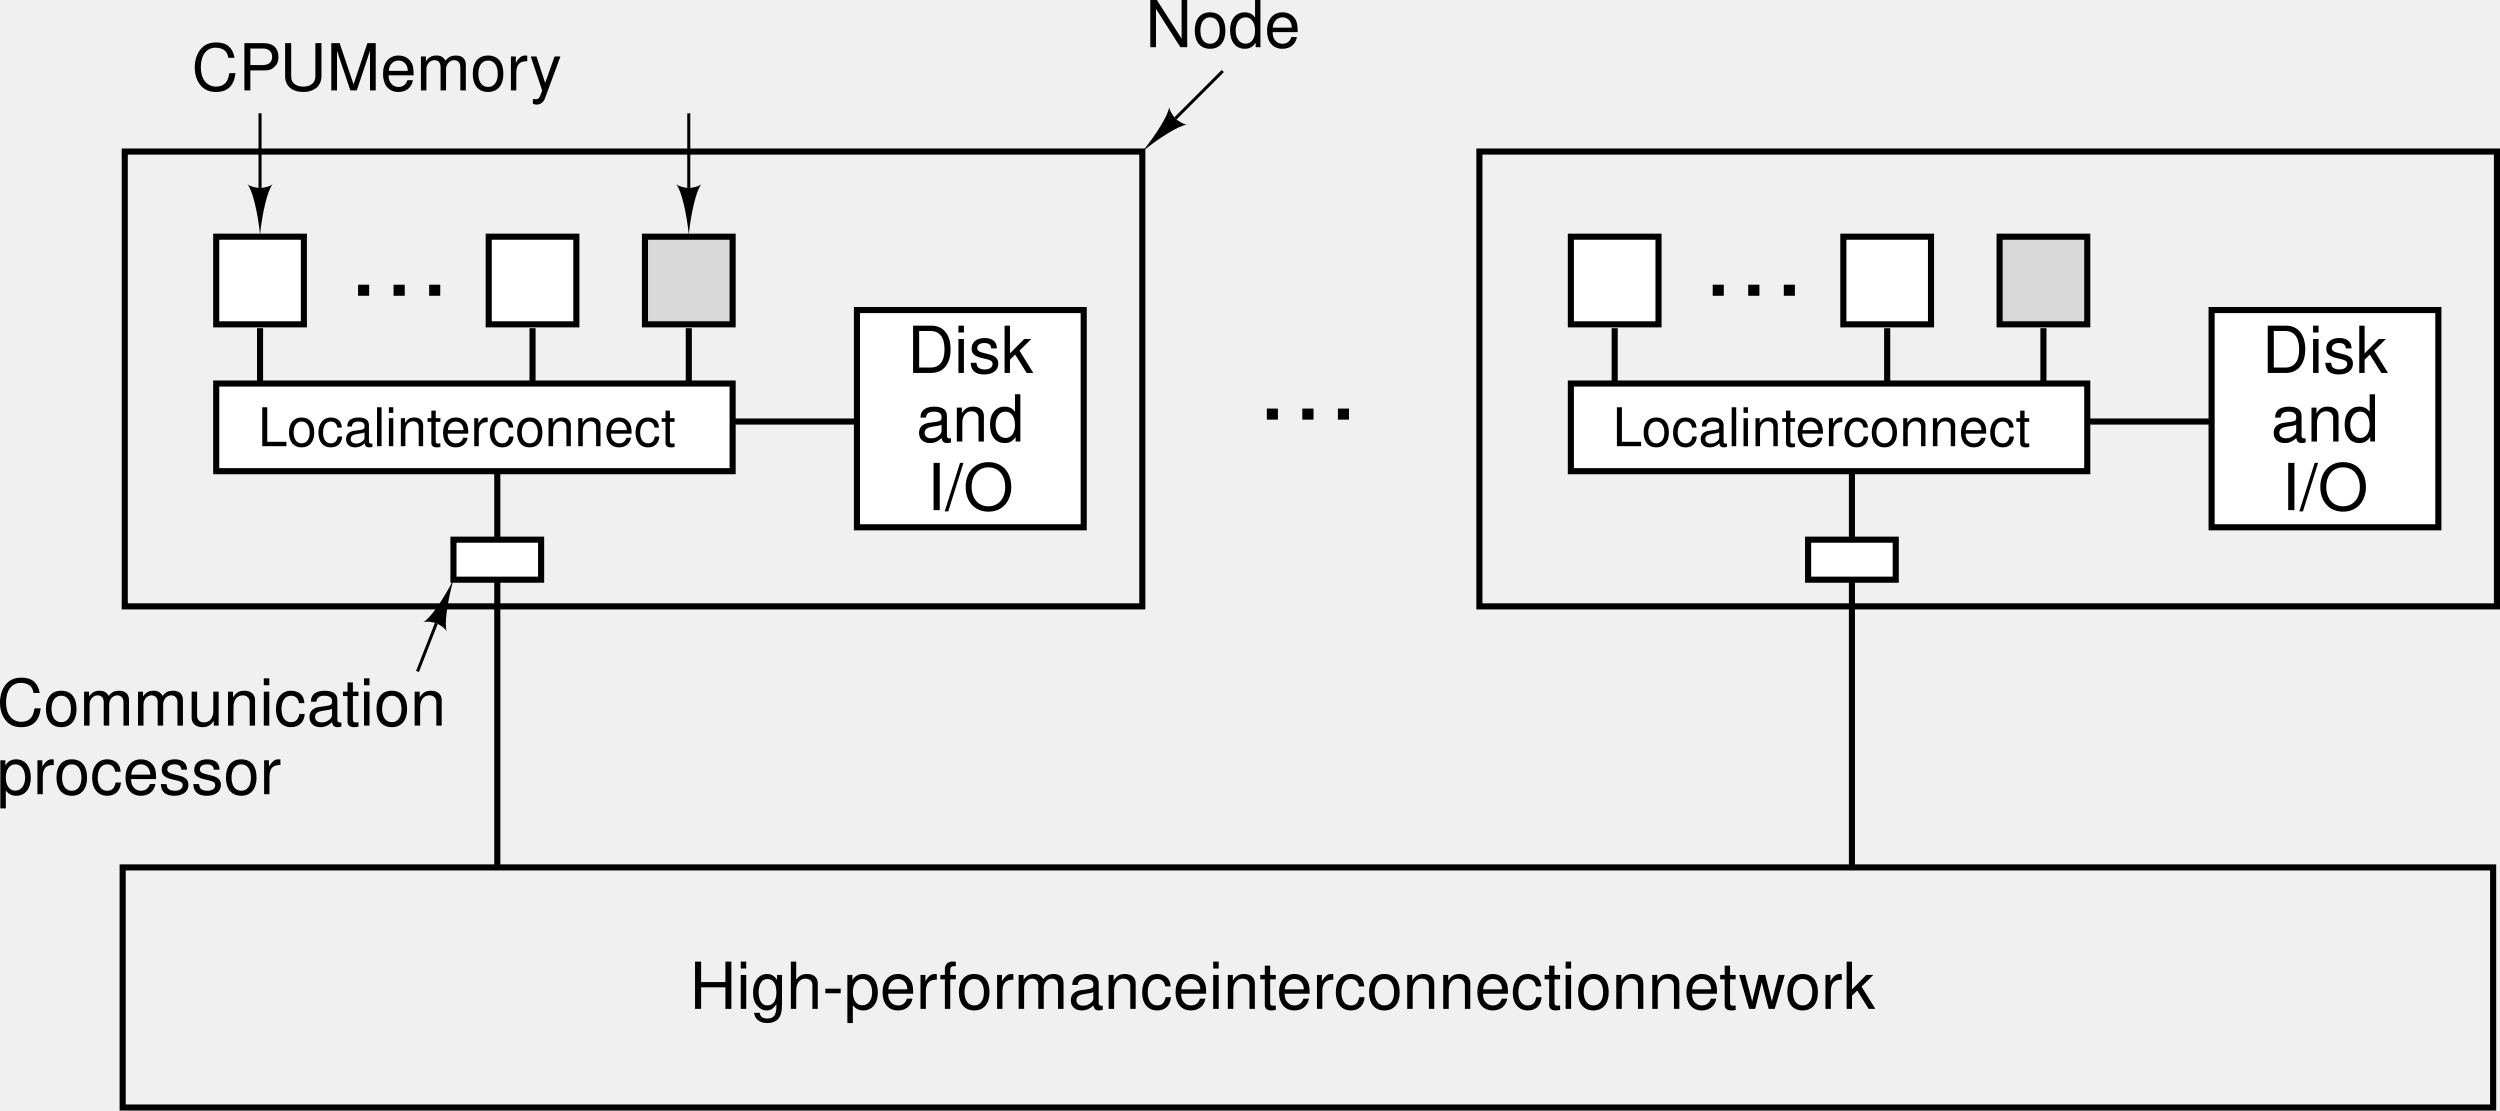
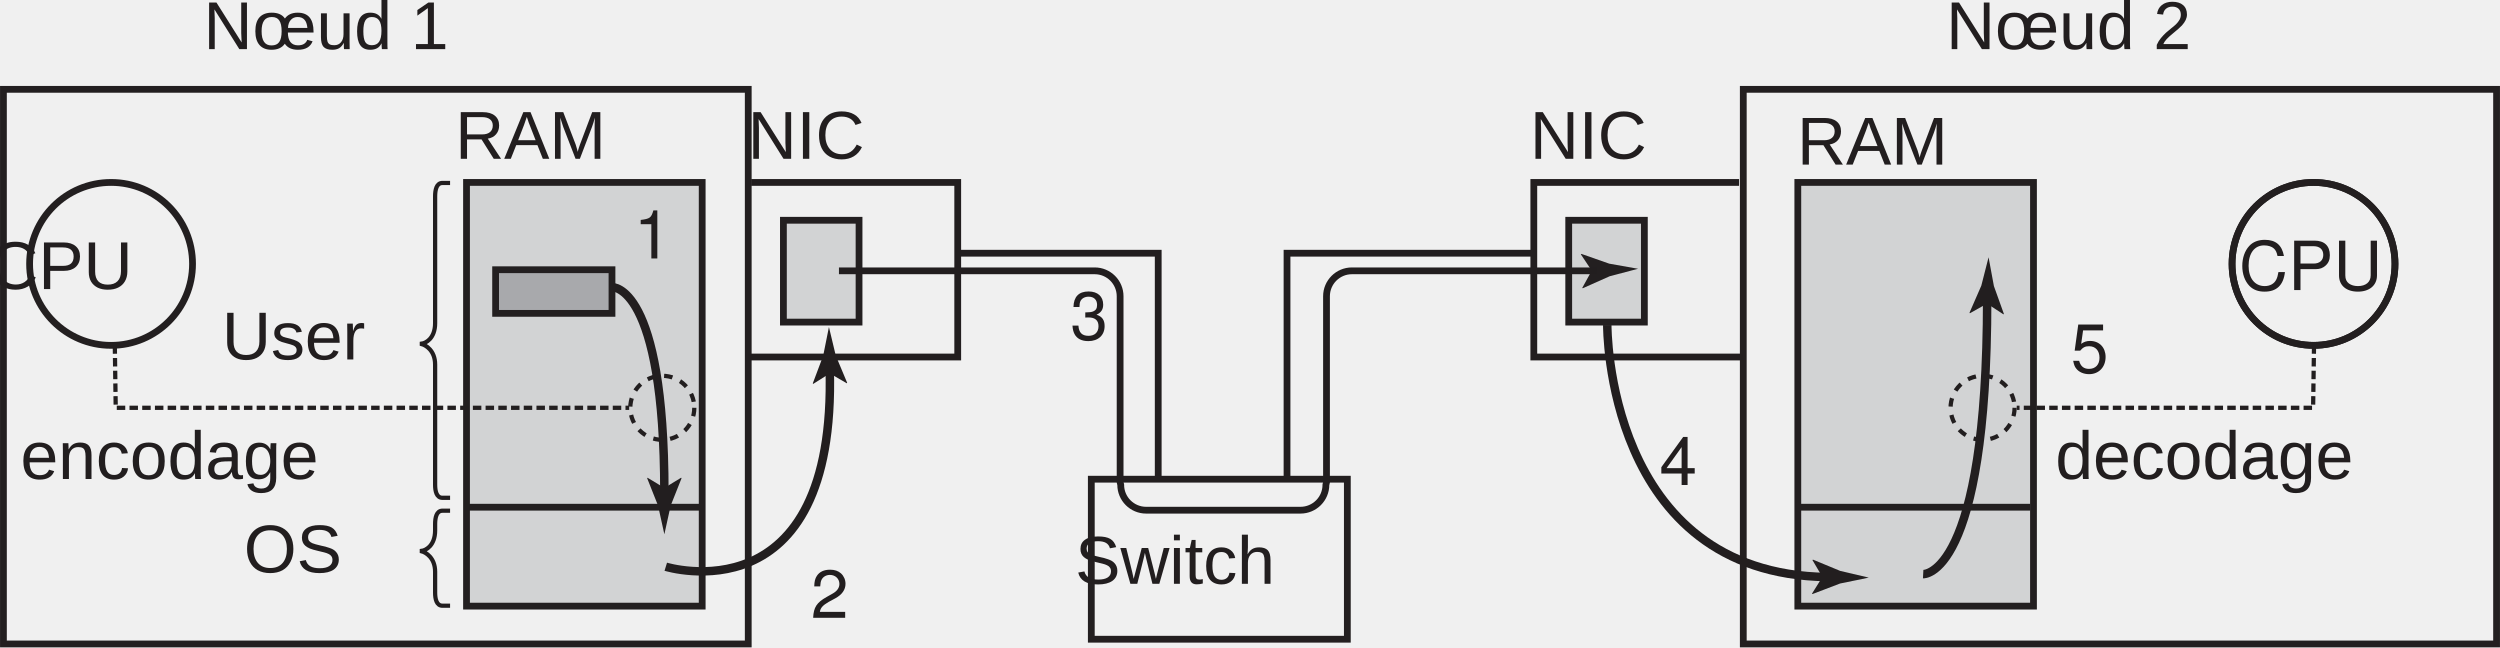
- <svg xmlns="http://www.w3.org/2000/svg" width="115.709mm" height="51.401mm" viewBox="0 0 409.991 182.129" id="svg4535" version="1.1">
-   <defs id="defs4537" />
-   <g id="layer1" transform="translate(-209.2903,-578.4406)">
-     <g transform="matrix(1.25,0,0,-1.25,49.28115,1170.995)" id="g4476">
-       <path d="m 185.255,392.26 c 0.645,-0.253 1.22,-0.766 1.37,-1.044 -0.359,0.882 0.099,4.038 0.875,6.774 -1.29,-2.534 -3.098,-5.162 -3.96,-5.566 0.299,0.103 1.07,0.089 1.715,-0.164" style="fill:#000000;fill-opacity:1;fill-rule:nonzero;stroke:none" id="path94" />
-       <path d="m 185.253,392.261 -2.474,-6.317" style="fill:none;stroke:#000000;stroke-width:0.4;stroke-linecap:butt;stroke-linejoin:miter;stroke-miterlimit:4;stroke-dasharray:none;stroke-opacity:1" id="path96" />
-       <text y="-418.99" x="292.6" transform="scale(1,-1)" style="font-variant:normal;font-weight:normal;font-size:14px;font-family:Helvetica;-inkscape-font-specification:Helvetica;writing-mode:lr-tb;fill:#000000;fill-opacity:1;fill-rule:nonzero;stroke:none" id="text98">
-         <tspan x="292.6" y="-418.99" id="tspan100">…</tspan>
-         <tspan x="173.375" y="-435.24" id="tspan102">…</tspan>
-       </text>
-       <text y="-462.178" x="153.152" transform="scale(1,-1)" style="font-variant:normal;font-weight:normal;font-size:8.5px;font-family:Helvetica;-inkscape-font-specification:Helvetica;writing-mode:lr-tb;fill:#000000;fill-opacity:1;fill-rule:nonzero;stroke:none" id="text104">
-         <tspan x="153.152 159.289 164.958 202.903 209.984 214.71 221.79 226.516 229.603" y="-462.178" id="tspan106">CPUMemory</tspan>
-         <tspan x="278.28 284.417 289.143 293.869" y="-467.847" id="tspan108">Node</tspan>
-         <tspan x="127.599 133.736 138.462 145.543 152.538 157.264 161.99 163.877 168.127 172.853 175.216 177.103 181.829" y="-378.842" id="tspan110">Communication</tspan>
-         <tspan x="127.599 132.325 135.156 139.882 144.132 148.858 153.108 157.358 162.084" y="-369.842" id="tspan112">processor</tspan>
-       </text>
-       <path d="m 224.125,431.49 -11.5,0 0,11.5 11.5,0 0,-11.5 z" style="fill:#d9d9d9;fill-opacity:1;fill-rule:nonzero;stroke:none" id="path114" />
-       <path d="m 212.625,431.49 11.5,0 0,11.5 -11.5,0 0,-11.5 z m 11.5,0 z m 0,-12.75 16.75,0 m -47.625,-4.75 0,-53.5 m -31.125,70.5 0,-7.5 m 35.75,7.5 0,-7.5 m 20.5,7.5 0,-7.5" style="fill:none;stroke:#000000;stroke-width:0.8;stroke-linecap:butt;stroke-linejoin:miter;stroke-miterlimit:4;stroke-dasharray:none;stroke-opacity:1" id="path116" />
-       <path d="m 167.875,431.49 -11.5,0 0,11.5 11.5,0 0,-11.5 z" style="fill:#ffffff;fill-opacity:1;fill-rule:nonzero;stroke:none" id="path118" />
-       <path d="m 156.375,431.49 11.5,0 0,11.5 -11.5,0 0,-11.5 z m 11.5,0 z" style="fill:none;stroke:#000000;stroke-width:0.8;stroke-linecap:butt;stroke-linejoin:miter;stroke-miterlimit:4;stroke-dasharray:none;stroke-opacity:1" id="path120" />
-       <path d="m 199,397.99 -11.5,0 0,5.25 11.5,0 0,-5.25 z" style="fill:#ffffff;fill-opacity:1;fill-rule:nonzero;stroke:none" id="path122" />
-       <path d="m 187.5,397.99 11.5,0 0,5.25 -11.5,0 0,-5.25 z m 11.5,0 z" style="fill:none;stroke:#000000;stroke-width:0.8;stroke-linecap:butt;stroke-linejoin:miter;stroke-miterlimit:4;stroke-dasharray:none;stroke-opacity:1" id="path124" />
-       <path d="m 203.625,431.49 -11.5,0 0,11.5 11.5,0 0,-11.5 z" style="fill:#ffffff;fill-opacity:1;fill-rule:nonzero;stroke:none" id="path126" />
-       <path d="m 192.125,431.49 11.5,0 0,11.5 -11.5,0 0,-11.5 z m 11.5,0 z" style="fill:none;stroke:#000000;stroke-width:0.8;stroke-linecap:butt;stroke-linejoin:miter;stroke-miterlimit:4;stroke-dasharray:none;stroke-opacity:1" id="path128" />
-       <path d="m 224.125,412.226 -67.75,0 0,11.5 67.75,0 0,-11.5 z" style="fill:#ffffff;fill-opacity:1;fill-rule:nonzero;stroke:none" id="path130" />
-       <path d="m 156.375,412.226 67.75,0 0,11.5 -67.75,0 0,-11.5 z m 67.75,0 z" style="fill:none;stroke:#000000;stroke-width:0.8;stroke-linecap:butt;stroke-linejoin:miter;stroke-miterlimit:4;stroke-dasharray:none;stroke-opacity:1" id="path132" />
-       <text y="-415.504" x="161.853" transform="scale(1,-1)" style="font-variant:normal;font-weight:normal;font-size:7px;font-family:Helvetica;-inkscape-font-specification:Helvetica;writing-mode:lr-tb;fill:#000000;fill-opacity:1;fill-rule:nonzero;stroke:none" id="text134">
-         <tspan x="161.853 165.745 169.637 173.137 177.029 180.529 182.083 185.975 187.921 191.813 194.144 197.644 201.536 205.428 209.32 213.212 216.712" y="-415.504" id="tspan136">Localinterconnect</tspan>
-       </text>
-       <path d="m 144.375,394.49 133.5,0 0,59.669 -133.5,0 0,-59.669 z m 133.5,0 z" style="fill:none;stroke:#000000;stroke-width:0.8;stroke-linecap:butt;stroke-linejoin:miter;stroke-miterlimit:4;stroke-dasharray:none;stroke-opacity:1" id="path138" />
-       <path d="m 162.123,459.178 0,-9.784" style="fill:none;stroke:#000000;stroke-width:0.4;stroke-linecap:butt;stroke-linejoin:miter;stroke-miterlimit:4;stroke-dasharray:none;stroke-opacity:1" id="path140" />
-       <path d="m 162.125,449.394 c 0.693,0 1.415,0.268 1.656,0.472 -0.655,-0.69 -1.38,-3.796 -1.656,-6.626 -0.276,2.83 -1.001,5.936 -1.657,6.626 0.241,-0.204 0.964,-0.472 1.657,-0.472" style="fill:#000000;fill-opacity:1;fill-rule:nonzero;stroke:none" id="path142" />
-       <path d="m 218.373,459.178 0,-9.784" style="fill:none;stroke:#000000;stroke-width:0.4;stroke-linecap:butt;stroke-linejoin:miter;stroke-miterlimit:4;stroke-dasharray:none;stroke-opacity:1" id="path144" />
-       <path d="m 218.375,449.394 c 0.693,0 1.415,0.268 1.656,0.472 -0.655,-0.69 -1.38,-3.796 -1.656,-6.626 -0.276,2.83 -1.001,5.936 -1.657,6.626 0.241,-0.204 0.964,-0.472 1.657,-0.472" style="fill:#000000;fill-opacity:1;fill-rule:nonzero;stroke:none" id="path146" />
-       <path d="m 288.436,464.723 -6.211,-6.211" style="fill:none;stroke:#000000;stroke-width:0.4;stroke-linecap:butt;stroke-linejoin:miter;stroke-miterlimit:4;stroke-dasharray:none;stroke-opacity:1" id="path148" />
-       <path d="m 282.226,458.51 c 0.49,-0.49 1.191,-0.811 1.506,-0.837 -0.952,-0.024 -3.661,-1.708 -5.857,-3.514 1.806,2.196 3.489,4.905 3.514,5.857 0.026,-0.315 0.347,-1.015 0.837,-1.506" style="fill:#000000;fill-opacity:1;fill-rule:nonzero;stroke:none" id="path150" />
-       <path d="m 270.187,404.865 -29.75,0 0,28.5 29.75,0 0,-28.5 z" style="fill:#ffffff;fill-opacity:1;fill-rule:nonzero;stroke:none" id="path152" />
-       <path d="m 240.437,404.865 29.75,0 0,28.5 -29.75,0 0,-28.5 z m 29.75,0 z" style="fill:none;stroke:#000000;stroke-width:0.8;stroke-linecap:butt;stroke-linejoin:miter;stroke-miterlimit:4;stroke-dasharray:none;stroke-opacity:1" id="path154" />
-       <text y="-425.115" x="247.051" transform="scale(1,-1)" style="font-variant:normal;font-weight:normal;font-size:8.5px;font-family:Helvetica;-inkscape-font-specification:Helvetica;writing-mode:lr-tb;fill:#000000;fill-opacity:1;fill-rule:nonzero;stroke:none" id="text156">
-         <tspan x="247.051 253.188 255.075 259.325" y="-425.115" id="tspan158">Disk</tspan>
-         <tspan x="248.224 252.95 257.676" y="-416.115" id="tspan160">and</tspan>
-         <tspan x="249.645 252.008 254.371" y="-407.115" id="tspan162">I/O</tspan>
-       </text>
-       <text y="-435.24" x="351.1" transform="scale(1,-1)" style="font-variant:normal;font-weight:normal;font-size:14px;font-family:Helvetica;-inkscape-font-specification:Helvetica;writing-mode:lr-tb;fill:#000000;fill-opacity:1;fill-rule:nonzero;stroke:none" id="text164">
-         <tspan x="351.1" y="-435.24" id="tspan166">…</tspan>
-       </text>
-       <path d="m 401.85,431.49 -11.5,0 0,11.5 11.5,0 0,-11.5 z" style="fill:#d9d9d9;fill-opacity:1;fill-rule:nonzero;stroke:none" id="path168" />
-       <path d="m 390.35,431.49 11.5,0 0,11.5 -11.5,0 0,-11.5 z m 11.5,0 z m 0,-12.75 16.75,0 m -47.625,-4.75 0,-53.5 m -31.125,70.5 0,-7.5 m 35.75,7.5 0,-7.5 m 20.5,7.5 0,-7.5" style="fill:none;stroke:#000000;stroke-width:0.8;stroke-linecap:butt;stroke-linejoin:miter;stroke-miterlimit:4;stroke-dasharray:none;stroke-opacity:1" id="path170" />
-       <path d="m 345.6,431.49 -11.5,0 0,11.5 11.5,0 0,-11.5 z" style="fill:#ffffff;fill-opacity:1;fill-rule:nonzero;stroke:none" id="path172" />
-       <path d="m 334.1,431.49 11.5,0 0,11.5 -11.5,0 0,-11.5 z m 11.5,0 z" style="fill:none;stroke:#000000;stroke-width:0.8;stroke-linecap:butt;stroke-linejoin:miter;stroke-miterlimit:4;stroke-dasharray:none;stroke-opacity:1" id="path174" />
-       <path d="m 376.725,397.99 -11.5,0 0,5.25 11.5,0 0,-5.25 z" style="fill:#ffffff;fill-opacity:1;fill-rule:nonzero;stroke:none" id="path176" />
-       <path d="m 365.225,397.99 11.5,0 0,5.25 -11.5,0 0,-5.25 z m 11.5,0 z" style="fill:none;stroke:#000000;stroke-width:0.8;stroke-linecap:butt;stroke-linejoin:miter;stroke-miterlimit:4;stroke-dasharray:none;stroke-opacity:1" id="path178" />
-       <path d="m 381.35,431.49 -11.5,0 0,11.5 11.5,0 0,-11.5 z" style="fill:#ffffff;fill-opacity:1;fill-rule:nonzero;stroke:none" id="path180" />
-       <path d="m 369.85,431.49 11.5,0 0,11.5 -11.5,0 0,-11.5 z m 11.5,0 z" style="fill:none;stroke:#000000;stroke-width:0.8;stroke-linecap:butt;stroke-linejoin:miter;stroke-miterlimit:4;stroke-dasharray:none;stroke-opacity:1" id="path182" />
-       <path d="m 401.85,412.226 -67.75,0 0,11.5 67.75,0 0,-11.5 z" style="fill:#ffffff;fill-opacity:1;fill-rule:nonzero;stroke:none" id="path184" />
-       <path d="m 334.1,412.226 67.75,0 0,11.5 -67.75,0 0,-11.5 z m 67.75,0 z" style="fill:none;stroke:#000000;stroke-width:0.8;stroke-linecap:butt;stroke-linejoin:miter;stroke-miterlimit:4;stroke-dasharray:none;stroke-opacity:1" id="path186" />
-       <text y="-415.504" x="339.579" transform="scale(1,-1)" style="font-variant:normal;font-weight:normal;font-size:7px;font-family:Helvetica;-inkscape-font-specification:Helvetica;writing-mode:lr-tb;fill:#000000;fill-opacity:1;fill-rule:nonzero;stroke:none" id="text188">
-         <tspan x="339.579 343.471 347.363 350.863 354.755 358.255 359.809 363.701 365.647 369.539 371.87 375.37 379.262 383.154 387.046 390.938 394.438" y="-415.504" id="tspan190">Localinterconnect</tspan>
-       </text>
-       <path d="m 322.1,394.49 133.5,0 0,59.669 -133.5,0 0,-59.669 z m 133.5,0 z m -311.5,-65.75 311,0 0,31.5 -311,0 0,-31.5 z m 311,0 z" style="fill:none;stroke:#000000;stroke-width:0.8;stroke-linecap:butt;stroke-linejoin:miter;stroke-miterlimit:4;stroke-dasharray:none;stroke-opacity:1" id="path192" />
-       <path d="m 447.912,404.865 -29.75,0 0,28.5 29.75,0 0,-28.5 z" style="fill:#ffffff;fill-opacity:1;fill-rule:nonzero;stroke:none" id="path194" />
-       <path d="m 418.163,404.865 29.75,0 0,28.5 -29.75,0 0,-28.5 z m 29.75,0 z" style="fill:none;stroke:#000000;stroke-width:0.8;stroke-linecap:butt;stroke-linejoin:miter;stroke-miterlimit:4;stroke-dasharray:none;stroke-opacity:1" id="path196" />
-       <text y="-425.115" x="424.776" transform="scale(1,-1)" style="font-variant:normal;font-weight:normal;font-size:8.5px;font-family:Helvetica;-inkscape-font-specification:Helvetica;writing-mode:lr-tb;fill:#000000;fill-opacity:1;fill-rule:nonzero;stroke:none" id="text198">
-         <tspan x="424.776 430.913 432.8 437.05" y="-425.115" id="tspan200">Disk</tspan>
-         <tspan x="425.95 430.676 435.402" y="-416.115" id="tspan202">and</tspan>
-         <tspan x="427.37 429.733 432.096" y="-407.115" id="tspan204">I/O</tspan>
-         <tspan x="218.492 224.629 226.516 231.242 235.968 238.799 243.525 248.251 251.081 253.189 257.915 260.958 268.039 272.765 277.491 281.741 288.83 290.717 295.443 297.806 302.532 305.363 309.613 314.339 319.065 323.791 328.517 332.767 335.13 337.017 341.743 348.832 353.558 358.284 360.647 366.699 371.425 374.383" y="-341.677" id="tspan206">High-performanceinterconnectionnetwork</tspan>
-       </text>
+ <svg xmlns="http://www.w3.org/2000/svg" width="104.019mm" height="26.935mm" viewBox="0 0 368.57 95.441" id="svg4574" version="1.1">
+   <defs id="defs4576" />
+   <g id="layer1" transform="translate(-172.8579,-122.9118)">
+     <path d="m 283.168,217.852 -109.81,0 0,-81.769 109.81,0 z" style="fill:none;stroke:#231f20;stroke-width:1;stroke-linecap:butt;stroke-linejoin:miter;stroke-miterlimit:4;stroke-dasharray:none;stroke-opacity:1" id="path30" />
+     <path d="m 241.633,212.275 34.745,0 0,-62.466 -34.745,0 z" style="fill:#d2d3d4;fill-opacity:1;fill-rule:nonzero;stroke:none" id="path32" />
+     <path d="m 276.378,212.275 -34.745,0 0,-62.466 34.745,0 z m -34.352,-14.584 33.924,0" style="fill:none;stroke:#231f20;stroke-width:1;stroke-linecap:butt;stroke-linejoin:miter;stroke-miterlimit:4;stroke-dasharray:none;stroke-opacity:1" id="path34" />
+     <path d="m 245.923,169.112 17.157,0 0,-6.434 -17.157,0 0,6.434 z" style="fill:#a8a9ac;fill-opacity:1;fill-rule:nonzero;stroke:none" id="path36" />
+     <path style="fill:none;stroke:#231f20;stroke-width:1;stroke-linecap:butt;stroke-linejoin:miter;stroke-miterlimit:4;stroke-dasharray:none;stroke-opacity:1" d="m 263.08,169.112 -17.157,0 0,-6.434 17.157,0 0,6.434 z" id="path4534" />
+     <path id="path46" style="fill:none;stroke:#221e1f;stroke-width:1;stroke-linecap:butt;stroke-linejoin:miter;stroke-miterlimit:4;stroke-dasharray:none;stroke-opacity:1" d="m 283.597,149.81 30.455,0 0,25.736 -30.884,0" />
+     <path d="m 288.352,170.4 11.152,0 0,-15.014 -11.152,0 0,15.014 z" style="fill:#d2d3d4;fill-opacity:1;fill-rule:nonzero;stroke:none" id="path48" />
+     <path d="m 299.504,170.4 -11.152,0 0,-15.014 11.152,0 0,15.014 z" style="fill:none;stroke:#231f20;stroke-width:1;stroke-linecap:butt;stroke-linejoin:miter;stroke-miterlimit:4;stroke-dasharray:none;stroke-opacity:1" id="path50" />
+     <path d="m 275.216,183.036 c 0,2.606 -2.112,4.719 -4.719,4.719 -2.606,0 -4.719,-2.112 -4.719,-4.719 0,-2.606 2.112,-4.719 4.719,-4.719 2.606,0 4.719,2.112 4.719,4.719 z" style="fill:none;stroke:#221e1f;stroke-width:0.625;stroke-linecap:butt;stroke-linejoin:miter;stroke-miterlimit:4;stroke-dasharray:1.25, 1.25;stroke-dashoffset:0;stroke-opacity:1" id="path52" />
+     <path id="path92" style="fill:none;stroke:#221e1f;stroke-width:1;stroke-linecap:butt;stroke-linejoin:miter;stroke-miterlimit:4;stroke-dasharray:none;stroke-opacity:1" d="m 313.78,160.244 29.831,0 0,33.281" />
+     <path d="m 429.868,217.852 111.06,0 0,-81.769 -111.06,0 z" style="fill:none;stroke:#231f20;stroke-width:1;stroke-linecap:butt;stroke-linejoin:miter;stroke-miterlimit:4;stroke-dasharray:none;stroke-opacity:1" id="path98" />
+     <path d="m 437.908,212.275 34.745,0 0,-62.466 -34.745,0 z" style="fill:#d2d3d4;fill-opacity:1;fill-rule:nonzero;stroke:none" id="path100" />
+     <path d="m 437.908,212.275 34.745,0 0,-62.466 -34.745,0 z" style="fill:none;stroke:#231f20;stroke-width:1;stroke-linecap:butt;stroke-linejoin:miter;stroke-miterlimit:4;stroke-dasharray:none;stroke-opacity:1" id="path102" />
+     <path id="path106" style="fill:none;stroke:#221e1f;stroke-width:1;stroke-linecap:butt;stroke-linejoin:miter;stroke-miterlimit:4;stroke-dasharray:none;stroke-opacity:1" d="m 429.247,149.81 -30.262,0 0,25.736 30.884,0" />
+     <path d="m 404.132,170.4 11.152,0 0,-15.014 -11.152,0 0,15.014 z" style="fill:#d2d3d4;fill-opacity:1;fill-rule:nonzero;stroke:none" id="path108" />
+     <path d="m 415.284,170.4 -11.152,0 0,-15.014 11.152,0 0,15.014 z" style="fill:none;stroke:#231f20;stroke-width:1;stroke-linecap:butt;stroke-linejoin:miter;stroke-miterlimit:4;stroke-dasharray:none;stroke-opacity:1" id="path110" />
+     <path d="m 469.866,183.036 c 0,2.606 -2.111,4.719 -4.718,4.719 -2.606,0 -4.718,-2.112 -4.718,-4.719 0,-2.606 2.111,-4.719 4.718,-4.719 2.606,0 4.718,2.112 4.718,4.719 z" style="fill:none;stroke:#221e1f;stroke-width:0.625;stroke-linecap:butt;stroke-linejoin:miter;stroke-miterlimit:4;stroke-dasharray:1.25, 1.25;stroke-dashoffset:0;stroke-opacity:1" id="path112" />
+     <path id="path132" style="fill:none;stroke:#221e1f;stroke-width:1;stroke-linecap:butt;stroke-linejoin:miter;stroke-miterlimit:4;stroke-dasharray:none;stroke-opacity:1" d="m 398.593,160.244 -35.992,0 0,33.281" />
+     <path id="path140" style="fill:none;stroke:#221e1f;stroke-width:1.25;stroke-linecap:butt;stroke-linejoin:miter;stroke-miterlimit:4;stroke-dasharray:none;stroke-opacity:1" d="m 271.01,206.466 c 0,0 25.222,7.771 24.168,-29.204" />
+     <path id="path144" style="fill:#221e1f;fill-opacity:1;fill-rule:nonzero;stroke:none" d="m 295.19,177.964 -2.45,1.55 -0.056,-0.083 1.53,-4.067 c 0.284,-1.413 0.568,-2.826 0.851,-4.239 0.336,1.401 0.671,2.803 1.006,4.205 l 1.677,4.009 -0.041,0.085 -2.518,-1.46" />
+     <path id="path148" style="fill:none;stroke:#221e1f;stroke-width:1.25;stroke-linecap:butt;stroke-linejoin:miter;stroke-miterlimit:4;stroke-dasharray:none;stroke-opacity:1" d="m 263.082,165.251 c 0,0 7.72,-0.557 7.72,30.295" />
+     <path id="path152" style="fill:#221e1f;fill-opacity:1;fill-rule:nonzero;stroke:none" d="m 270.802,194.845 2.476,-1.506 0.056,0.085 -1.604,4.039 c -0.309,1.407 -0.619,2.815 -0.929,4.223 -0.31,-1.407 -0.619,-2.815 -0.929,-4.223 l -1.604,-4.039 0.041,-0.085 2.491,1.506" />
+     <path id="path180" style="fill:none;stroke:#221e1f;stroke-width:1.25;stroke-linecap:butt;stroke-linejoin:miter;stroke-miterlimit:4;stroke-dasharray:none;stroke-opacity:1" d="m 409.817,170.836 c 0,0 -0.252,36.721 32.417,37.15" />
+     <path id="path184" style="fill:#221e1f;fill-opacity:1;fill-rule:nonzero;stroke:none" d="m 441.533,207.976 -1.472,-2.498 0.086,-0.055 4.016,1.66 c 1.403,0.329 2.806,0.657 4.209,0.988 -1.411,0.29 -2.824,0.58 -4.235,0.87 l -4.061,1.549 -0.083,-0.044 1.54,-2.47" />
+     <path id="path188" style="fill:none;stroke:#221e1f;stroke-width:1.25;stroke-linecap:butt;stroke-linejoin:miter;stroke-miterlimit:4;stroke-dasharray:none;stroke-opacity:1" d="m 456.389,207.557 c 0,0 9.436,0.498 9.436,-40.584" />
+     <path id="path192" style="fill:#221e1f;fill-opacity:1;fill-rule:nonzero;stroke:none" d="m 465.802,167.674 -2.525,1.423 -0.054,-0.086 1.738,-3.982 c 0.356,-1.396 0.713,-2.794 1.07,-4.189 0.263,1.416 0.525,2.834 0.787,4.25 l 1.468,4.091 -0.045,0.083 -2.439,-1.589" />
+     <path id="path196" style="fill:#231f20;fill-opacity:1;fill-rule:nonzero;stroke:none" d="m 407.524,162.817 -1.606,-2.413 0.081,-0.06 4.103,1.438 c 1.419,0.251 2.837,0.504 4.256,0.755 -1.393,0.366 -2.786,0.734 -4.18,1.101 l -3.97,1.768 -0.086,-0.037 1.403,-2.551" />
+     <path d="m 371.494,217.154 -37.748,0 0,-23.593 37.748,0 0,23.593 z" style="fill:none;stroke:#231f20;stroke-width:1;stroke-linecap:butt;stroke-linejoin:miter;stroke-miterlimit:4;stroke-dasharray:none;stroke-opacity:1" id="path198" />
+     <path id="path5919" style="font-variant:normal;font-weight:normal;font-size:medium;font-family:Helvetica;-inkscape-font-specification:Helvetica;writing-mode:lr-tb;fill:#221e1f;fill-opacity:1;fill-rule:nonzero;stroke:none" d="m 332.858,169.723 0.11,0 0.37,-0.01 c 0.97,0 1.47,0.44 1.47,1.29 0,0.89 -0.55,1.42 -1.47,1.42 -0.96,0 -1.43,-0.48 -1.49,-1.51 l -0.88,0 c 0.04,0.57 0.14,0.94 0.31,1.26 0.36,0.68 1.06,1.03 2.03,1.03 1.46,0 2.4,-0.87 2.4,-2.21 0,-0.9 -0.35,-1.4 -1.2,-1.69 0.66,-0.27 0.99,-0.76 0.99,-1.47 0,-1.22 -0.81,-1.95 -2.16,-1.95 -1.43,0 -2.19,0.78 -2.22,2.29 l 0.88,0 c 0.01,-0.43 0.05,-0.67 0.16,-0.89 0.2,-0.39 0.64,-0.63 1.19,-0.63 0.78,0 1.25,0.45 1.25,1.21 0,0.5 -0.18,0.8 -0.57,0.96 -0.24,0.1 -0.55,0.14 -1.17,0.15 l 0,0.75 z" />
+     <path id="path5921" style="font-variant:normal;font-weight:normal;font-size:medium;font-family:Helvetica;-inkscape-font-specification:Helvetica;writing-mode:lr-tb;fill:#221e1f;fill-opacity:1;fill-rule:nonzero;stroke:none" d="m 297.458,213.122 -3.73,0 c 0.09,-0.58 0.41,-0.95 1.28,-1.46 l 1,-0.54 c 0.99,-0.54 1.5,-1.27 1.5,-2.14 0,-0.59 -0.24,-1.14 -0.66,-1.53 -0.42,-0.37 -0.93,-0.55 -1.61,-0.55 -0.9,0 -1.57,0.31 -1.96,0.92 -0.25,0.38 -0.36,0.82 -0.38,1.54 l 0.88,0 c 0.03,-0.48 0.09,-0.77 0.21,-1 0.23,-0.43 0.69,-0.69 1.22,-0.69 0.8,0 1.4,0.57 1.4,1.33 0,0.56 -0.33,1.04 -0.96,1.4 l -0.92,0.52 c -1.48,0.84 -1.91,1.51 -1.99,3.07 l 4.72,0 z" />
+     <path id="path5923" style="font-variant:normal;font-weight:normal;font-size:medium;font-family:Helvetica;-inkscape-font-specification:Helvetica;writing-mode:lr-tb;fill:#221e1f;fill-opacity:1;fill-rule:nonzero;stroke:none" d="m 268.883,155.967 0,5.05 0.88,0 0,-7.09 -0.58,0 c -0.31,1.09 -0.51,1.24 -1.87,1.41 l 0,0.63 1.57,0 z" />
+     <path id="path5925" style="font-variant:normal;font-weight:normal;font-size:medium;font-family:Helvetica;-inkscape-font-specification:Helvetica;writing-mode:lr-tb;fill:#221e1f;fill-opacity:1;fill-rule:nonzero;stroke:none" d="m 420.777,192.721 0,1.7 0.88,0 0,-1.7 1.05,0 0,-0.79 -1.05,0 0,-4.6 -0.65,0 -3.22,4.46 0,0.93 2.99,0 z m 0,-0.79 -2.22,0 2.22,-3.1 0,3.1 z" />
+     <path id="path5927" style="font-variant:normal;font-weight:normal;font-size:medium;font-family:Helvetica;-inkscape-font-specification:Helvetica;writing-mode:lr-tb;fill:#221e1f;fill-opacity:1;fill-rule:nonzero;stroke:none" d="m 482.915,170.756 -3.66,0 -0.53,3.86 0.81,0 c 0.41,-0.49 0.75,-0.66 1.31,-0.66 0.95,0 1.54,0.65 1.54,1.7 0,1.02 -0.59,1.64 -1.55,1.64 -0.77,0 -1.24,-0.39 -1.45,-1.19 l -0.88,0 c 0.12,0.58 0.22,0.86 0.43,1.12 0.4,0.54 1.12,0.85 1.92,0.85 1.43,0 2.43,-1.04 2.43,-2.54 0,-1.4 -0.93,-2.36 -2.29,-2.36 -0.5,0 -0.9,0.13 -1.31,0.43 l 0.28,-1.98 2.95,0 0,-0.87 z" />
+     <path id="path252" style="fill:none;stroke:#221e1f;stroke-width:0.625;stroke-linecap:butt;stroke-linejoin:miter;stroke-miterlimit:4;stroke-dasharray:none;stroke-opacity:1" d="m 239.209,149.886 -1.125,0 c -0.877,0 -1.08,1.012 -1.08,1.98 l 0,18.695 c 0,2.295 -1.44,2.947 -1.958,3.015 l 0,0.068 c 0.517,0.135 1.958,0.9 1.958,3.015 l 0,17.711 c 0,0.945 0.203,1.935 1.08,1.935 l 1.125,0" />
+     <path d="m 239.209,198.206 -1.125,0 c -0.877,0 -1.08,1.012 -1.08,1.98 l 0,0.927 c 0,2.295 -1.44,2.946 -1.958,3.014 l 0,0.069 c 0.517,0.134 1.958,0.9 1.958,3.015 l 0,3.067 c 0,0.944 0.203,1.934 1.08,1.934 l 1.125,0" style="fill:none;stroke:#221e1f;stroke-width:0.625;stroke-linecap:butt;stroke-linejoin:miter;stroke-miterlimit:4;stroke-dasharray:none;stroke-opacity:1" id="path256" />
+     <path id="path260" style="fill:none;stroke:#221e1f;stroke-width:1;stroke-linecap:butt;stroke-linejoin:miter;stroke-miterlimit:4;stroke-dasharray:none;stroke-opacity:1" d="m 408.312,162.84 -36.14,0 c -2.07,0 -3.75,1.679 -3.75,3.75 l 0,27.416 -0.087,0.375 c 0,2.071 -1.679,3.75 -3.75,3.75 l -22.754,0 c -2.071,0 -3.75,-1.679 -3.75,-3.75 l -0.087,-0.375 0,-27.416 c 0,-2.071 -1.68,-3.75 -3.75,-3.75 l -37.703,0" />
+     <path id="path264" style="fill:none;stroke:#231f20;stroke-width:1;stroke-linecap:butt;stroke-linejoin:miter;stroke-miterlimit:4;stroke-dasharray:none;stroke-opacity:1" d="m 438.275,197.691 33.924,0" />
+     <text xml:space="preserve" style="font-style:normal;font-variant:normal;font-weight:normal;font-stretch:normal;font-size:10px;line-height:125%;font-family:Arial;-inkscape-font-specification:Arial;text-align:center;letter-spacing:0px;word-spacing:0px;writing-mode:lr-tb;text-anchor:middle;fill:#221e1f;fill-opacity:1;stroke:none;stroke-width:1px;stroke-linecap:butt;stroke-linejoin:miter;stroke-opacity:1" x="484.771" y="130.158" id="text4436">
+       <tspan id="tspan4438" x="484.771" y="130.158">Nœud 2</tspan>
+     </text>
+     <text id="text4454" y="130.158" x="227.864" style="font-style:normal;font-variant:normal;font-weight:normal;font-stretch:normal;font-size:10px;line-height:125%;font-family:Arial;-inkscape-font-specification:Arial;text-align:center;letter-spacing:0px;word-spacing:0px;writing-mode:lr-tb;text-anchor:middle;fill:#221e1f;fill-opacity:1;stroke:none;stroke-width:1px;stroke-linecap:butt;stroke-linejoin:miter;stroke-opacity:1" xml:space="preserve">
+       <tspan y="130.158" x="227.864" id="tspan4456">Nœud 1</tspan>
+     </text>
+     <text xml:space="preserve" style="font-style:normal;font-variant:normal;font-weight:normal;font-stretch:normal;font-size:10px;line-height:125%;font-family:Arial;-inkscape-font-specification:Arial;text-align:center;letter-spacing:0px;word-spacing:0px;writing-mode:lr-tb;text-anchor:middle;fill:#221e1f;fill-opacity:1;stroke:none;stroke-width:1px;stroke-linecap:butt;stroke-linejoin:miter;stroke-opacity:1" x="455.848" y="147.18" id="text4458">
+       <tspan id="tspan4460" x="455.848" y="147.18">RAM</tspan>
+     </text>
+     <text id="text4480" y="146.323" x="258.013" style="font-style:normal;font-variant:normal;font-weight:normal;font-stretch:normal;font-size:10px;line-height:125%;font-family:Arial;-inkscape-font-specification:Arial;text-align:center;letter-spacing:0px;word-spacing:0px;writing-mode:lr-tb;text-anchor:middle;fill:#221e1f;fill-opacity:1;stroke:none;stroke-width:1px;stroke-linecap:butt;stroke-linejoin:miter;stroke-opacity:1" xml:space="preserve">
+       <tspan y="146.323" x="258.013" id="tspan4482">RAM</tspan>
+     </text>
+     <text xml:space="preserve" style="font-style:normal;font-variant:normal;font-weight:normal;font-stretch:normal;font-size:10px;line-height:125%;font-family:Arial;-inkscape-font-specification:Arial;text-align:center;letter-spacing:0px;word-spacing:0px;writing-mode:lr-tb;text-anchor:middle;fill:#221e1f;fill-opacity:1;stroke:none;stroke-width:1px;stroke-linecap:butt;stroke-linejoin:miter;stroke-opacity:1" x="298.642" y="146.323" id="text4484">
+       <tspan id="tspan4486" x="298.642" y="146.323">NIC</tspan>
+     </text>
+     <text id="text4488" y="146.323" x="413.959" style="font-style:normal;font-variant:normal;font-weight:normal;font-stretch:normal;font-size:10px;line-height:125%;font-family:Arial;-inkscape-font-specification:Arial;text-align:center;letter-spacing:0px;word-spacing:0px;writing-mode:lr-tb;text-anchor:middle;fill:#221e1f;fill-opacity:1;stroke:none;stroke-width:1px;stroke-linecap:butt;stroke-linejoin:miter;stroke-opacity:1" xml:space="preserve">
+       <tspan y="146.323" x="413.959" id="tspan4490">NIC</tspan>
+     </text>
+     <path style="fill:none;stroke:#231f20;stroke-width:1;stroke-linecap:butt;stroke-linejoin:miter;stroke-miterlimit:4;stroke-dasharray:none;stroke-opacity:1" d="m 201.239,161.819 c 0,6.634 -5.378,12.01 -12.01,12.01 -6.634,0 -12.011,-5.376 -12.011,-12.01 0,-6.634 5.378,-12.01 12.011,-12.01 6.633,0 12.01,5.376 12.01,12.01 z" id="path38" />
+     <text xml:space="preserve" style="font-style:normal;font-variant:normal;font-weight:normal;font-stretch:normal;font-size:10px;line-height:125%;font-family:Arial;-inkscape-font-specification:Arial;text-align:center;letter-spacing:0px;word-spacing:0px;writing-mode:lr-tb;text-anchor:middle;fill:#221e1f;fill-opacity:1;stroke:none;stroke-width:1px;stroke-linecap:butt;stroke-linejoin:miter;stroke-opacity:1" x="188.788" y="165.532" id="text4492">
+       <tspan id="tspan4494" x="188.788" y="165.532">CPU</tspan>
+     </text>
+     <text id="text4551" y="193.532" x="204.788" style="font-style:normal;font-variant:normal;font-weight:normal;font-stretch:normal;font-size:10px;line-height:125%;font-family:Arial;-inkscape-font-specification:Arial;text-align:center;letter-spacing:0px;word-spacing:0px;writing-mode:lr-tb;text-anchor:middle;fill:#221e1f;fill-opacity:1;stroke:none;stroke-width:1px;stroke-linecap:butt;stroke-linejoin:miter;stroke-opacity:1" xml:space="preserve">
+       <tspan y="193.532" x="204.788" id="tspan4553">encodage</tspan>
+     </text>
+     <text id="text4496" y="207.315" x="222.977" style="font-style:normal;font-variant:normal;font-weight:normal;font-stretch:normal;font-size:10px;line-height:125%;font-family:Arial;-inkscape-font-specification:Arial;text-align:center;letter-spacing:0px;word-spacing:0px;writing-mode:lr-tb;text-anchor:middle;fill:#221e1f;fill-opacity:1;stroke:none;stroke-width:1px;stroke-linecap:butt;stroke-linejoin:miter;stroke-opacity:1" xml:space="preserve">
+       <tspan y="207.315" x="222.977" id="tspan4498">OS</tspan>
+     </text>
+     <text xml:space="preserve" style="font-style:normal;font-variant:normal;font-weight:normal;font-stretch:normal;font-size:10px;line-height:125%;font-family:Arial;-inkscape-font-specification:Arial;text-align:center;letter-spacing:0px;word-spacing:0px;writing-mode:lr-tb;text-anchor:middle;fill:#221e1f;fill-opacity:1;stroke:none;stroke-width:1px;stroke-linecap:butt;stroke-linejoin:miter;stroke-opacity:1" x="223.086" y="175.904" id="text4500">
+       <tspan id="tspan4502" x="223.086" y="175.904">User</tspan>
+     </text>
+     <text id="text4518" y="208.988" x="353.039" style="font-style:normal;font-variant:normal;font-weight:normal;font-stretch:normal;font-size:10px;line-height:125%;font-family:Arial;-inkscape-font-specification:Arial;text-align:center;letter-spacing:0px;word-spacing:0px;writing-mode:lr-tb;text-anchor:middle;fill:#221e1f;fill-opacity:1;stroke:none;stroke-width:1px;stroke-linecap:butt;stroke-linejoin:miter;stroke-opacity:1" xml:space="preserve">
+       <tspan y="208.988" x="353.039" id="tspan4520">Switch</tspan>
+     </text>
+     <g id="g4541" transform="translate(0,-5.5775)">
+       <path d="m 525.95,167.396 c 0,6.634 -5.376,12.01 -12.009,12.01 -6.634,0 -12.012,-5.376 -12.012,-12.01 0,-6.634 5.379,-12.01 12.012,-12.01 6.633,0 12.009,5.376 12.009,12.01 z" style="fill:none;stroke:#231f20;stroke-width:1;stroke-linecap:butt;stroke-linejoin:miter;stroke-miterlimit:4;stroke-dasharray:none;stroke-opacity:1" id="path66" />
+       <g id="text68" style="font-variant:normal;font-weight:normal;font-size:10px;font-family:Helvetica;-inkscape-font-specification:Helvetica;writing-mode:lr-tb;fill:#221e1f;fill-opacity:1;fill-rule:nonzero;stroke:none">
+         <path id="path5697" d="m 509.577,166.227 c -0.29,-1.6 -1.21,-2.38 -2.81,-2.38 -0.98,0 -1.77,0.31 -2.31,0.91 -0.66,0.72 -1.02,1.76 -1.02,2.94 0,1.2 0.37,2.23 1.05,2.94 0.57,0.58 1.29,0.85 2.24,0.85 1.78,0 2.78,-0.96 3,-2.89 l -0.96,0 c -0.08,0.5 -0.18,0.84 -0.33,1.13 -0.3,0.6 -0.92,0.94 -1.7,0.94 -1.45,0 -2.37,-1.16 -2.37,-2.98 0,-1.87 0.87,-3.02 2.29,-3.02 0.59,0 1.14,0.17 1.44,0.46 0.27,0.25 0.42,0.55 0.53,1.1 l 0.95,0 z" />
+         <path id="path5699" d="m 512.017,168.167 2.29,0 c 0.57,0 1.02,-0.17 1.41,-0.52 0.44,-0.4 0.63,-0.87 0.63,-1.54 0,-1.37 -0.81,-2.14 -2.25,-2.14 l -3.01,0 0,7.29 0.93,0 0,-3.09 z m 0,-0.82 0,-2.56 1.94,0 c 0.89,0 1.42,0.48 1.42,1.28 0,0.8 -0.53,1.28 -1.42,1.28 l -1.94,0 z" />
+         <path id="path5701" d="m 522.367,163.967 0,5.12 c 0,0.98 -0.71,1.58 -1.88,1.58 -0.54,0 -0.98,-0.13 -1.33,-0.38 -0.36,-0.28 -0.53,-0.65 -0.53,-1.2 l 0,-5.12 -0.93,0 0,5.12 c 0,1.48 1.06,2.4 2.79,2.4 1.71,0 2.81,-0.94 2.81,-2.4 l 0,-5.12 -0.93,0 z" />
+       </g>
+       <path id="path4530" style="fill:none;stroke:#231f20;stroke-width:1;stroke-linecap:butt;stroke-linejoin:miter;stroke-miterlimit:4;stroke-dasharray:none;stroke-opacity:1" d="m 525.95,167.396 c 0,6.634 -5.376,12.01 -12.009,12.01 -6.634,0 -12.012,-5.376 -12.012,-12.01 0,-6.634 5.379,-12.01 12.012,-12.01 6.633,0 12.009,5.376 12.009,12.01 z" />
    </g>
+     <path d="m 189.78,173.818 0.134,9.218 75.697,0" style="fill:none;stroke:#221e1f;stroke-width:0.625;stroke-linecap:butt;stroke-linejoin:miter;stroke-miterlimit:4;stroke-dasharray:1.25, 0.625;stroke-dashoffset:0;stroke-opacity:1" id="path4549" />
+     <text xml:space="preserve" style="font-style:normal;font-variant:normal;font-weight:normal;font-stretch:normal;font-size:10px;line-height:125%;font-family:Arial;-inkscape-font-specification:Arial;text-align:center;letter-spacing:0px;word-spacing:0px;writing-mode:lr-tb;text-anchor:middle;fill:#221e1f;fill-opacity:1;stroke:none;stroke-width:1px;stroke-linecap:butt;stroke-linejoin:miter;stroke-opacity:1" x="504.788" y="193.532" id="text4560">
+       <tspan id="tspan4562" x="504.788" y="193.532">decodage</tspan>
+     </text>
+     <path id="path4564" style="fill:none;stroke:#221e1f;stroke-width:0.625;stroke-linecap:butt;stroke-linejoin:miter;stroke-miterlimit:4;stroke-dasharray:1.25, 0.625;stroke-dashoffset:0;stroke-opacity:1" d="m 514.013,173.818 -0.134,9.218 -43.697,0" />
  </g>
</svg>
